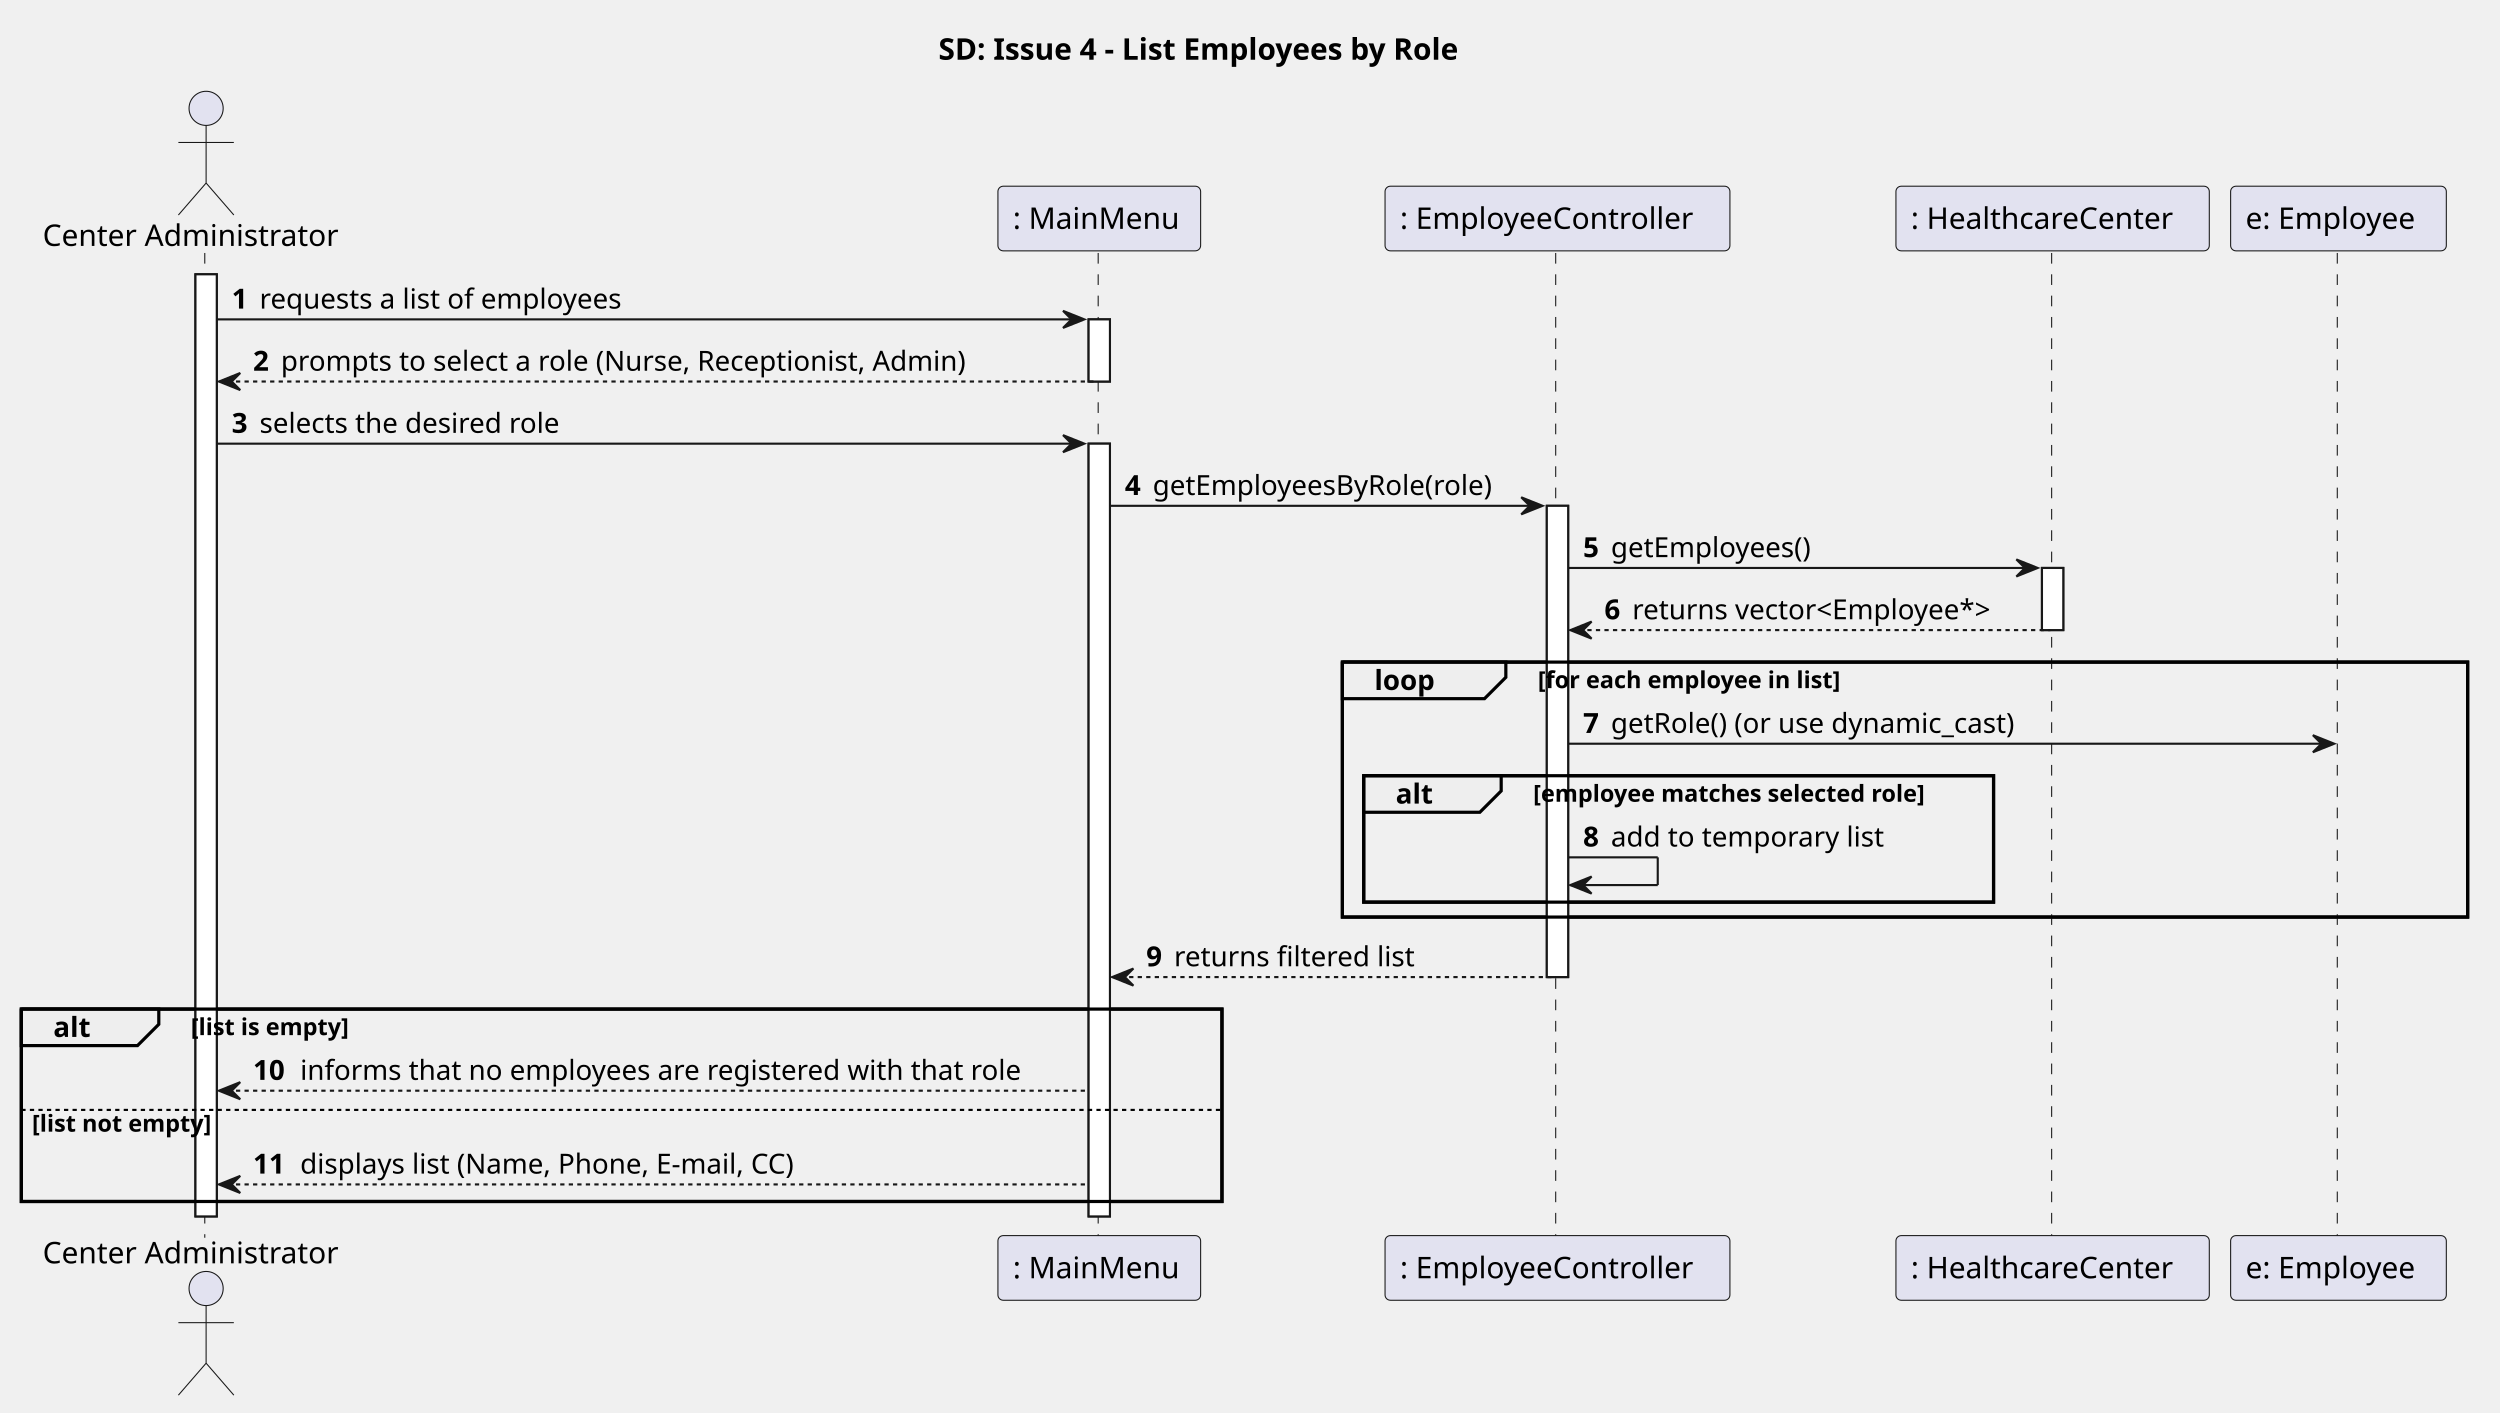
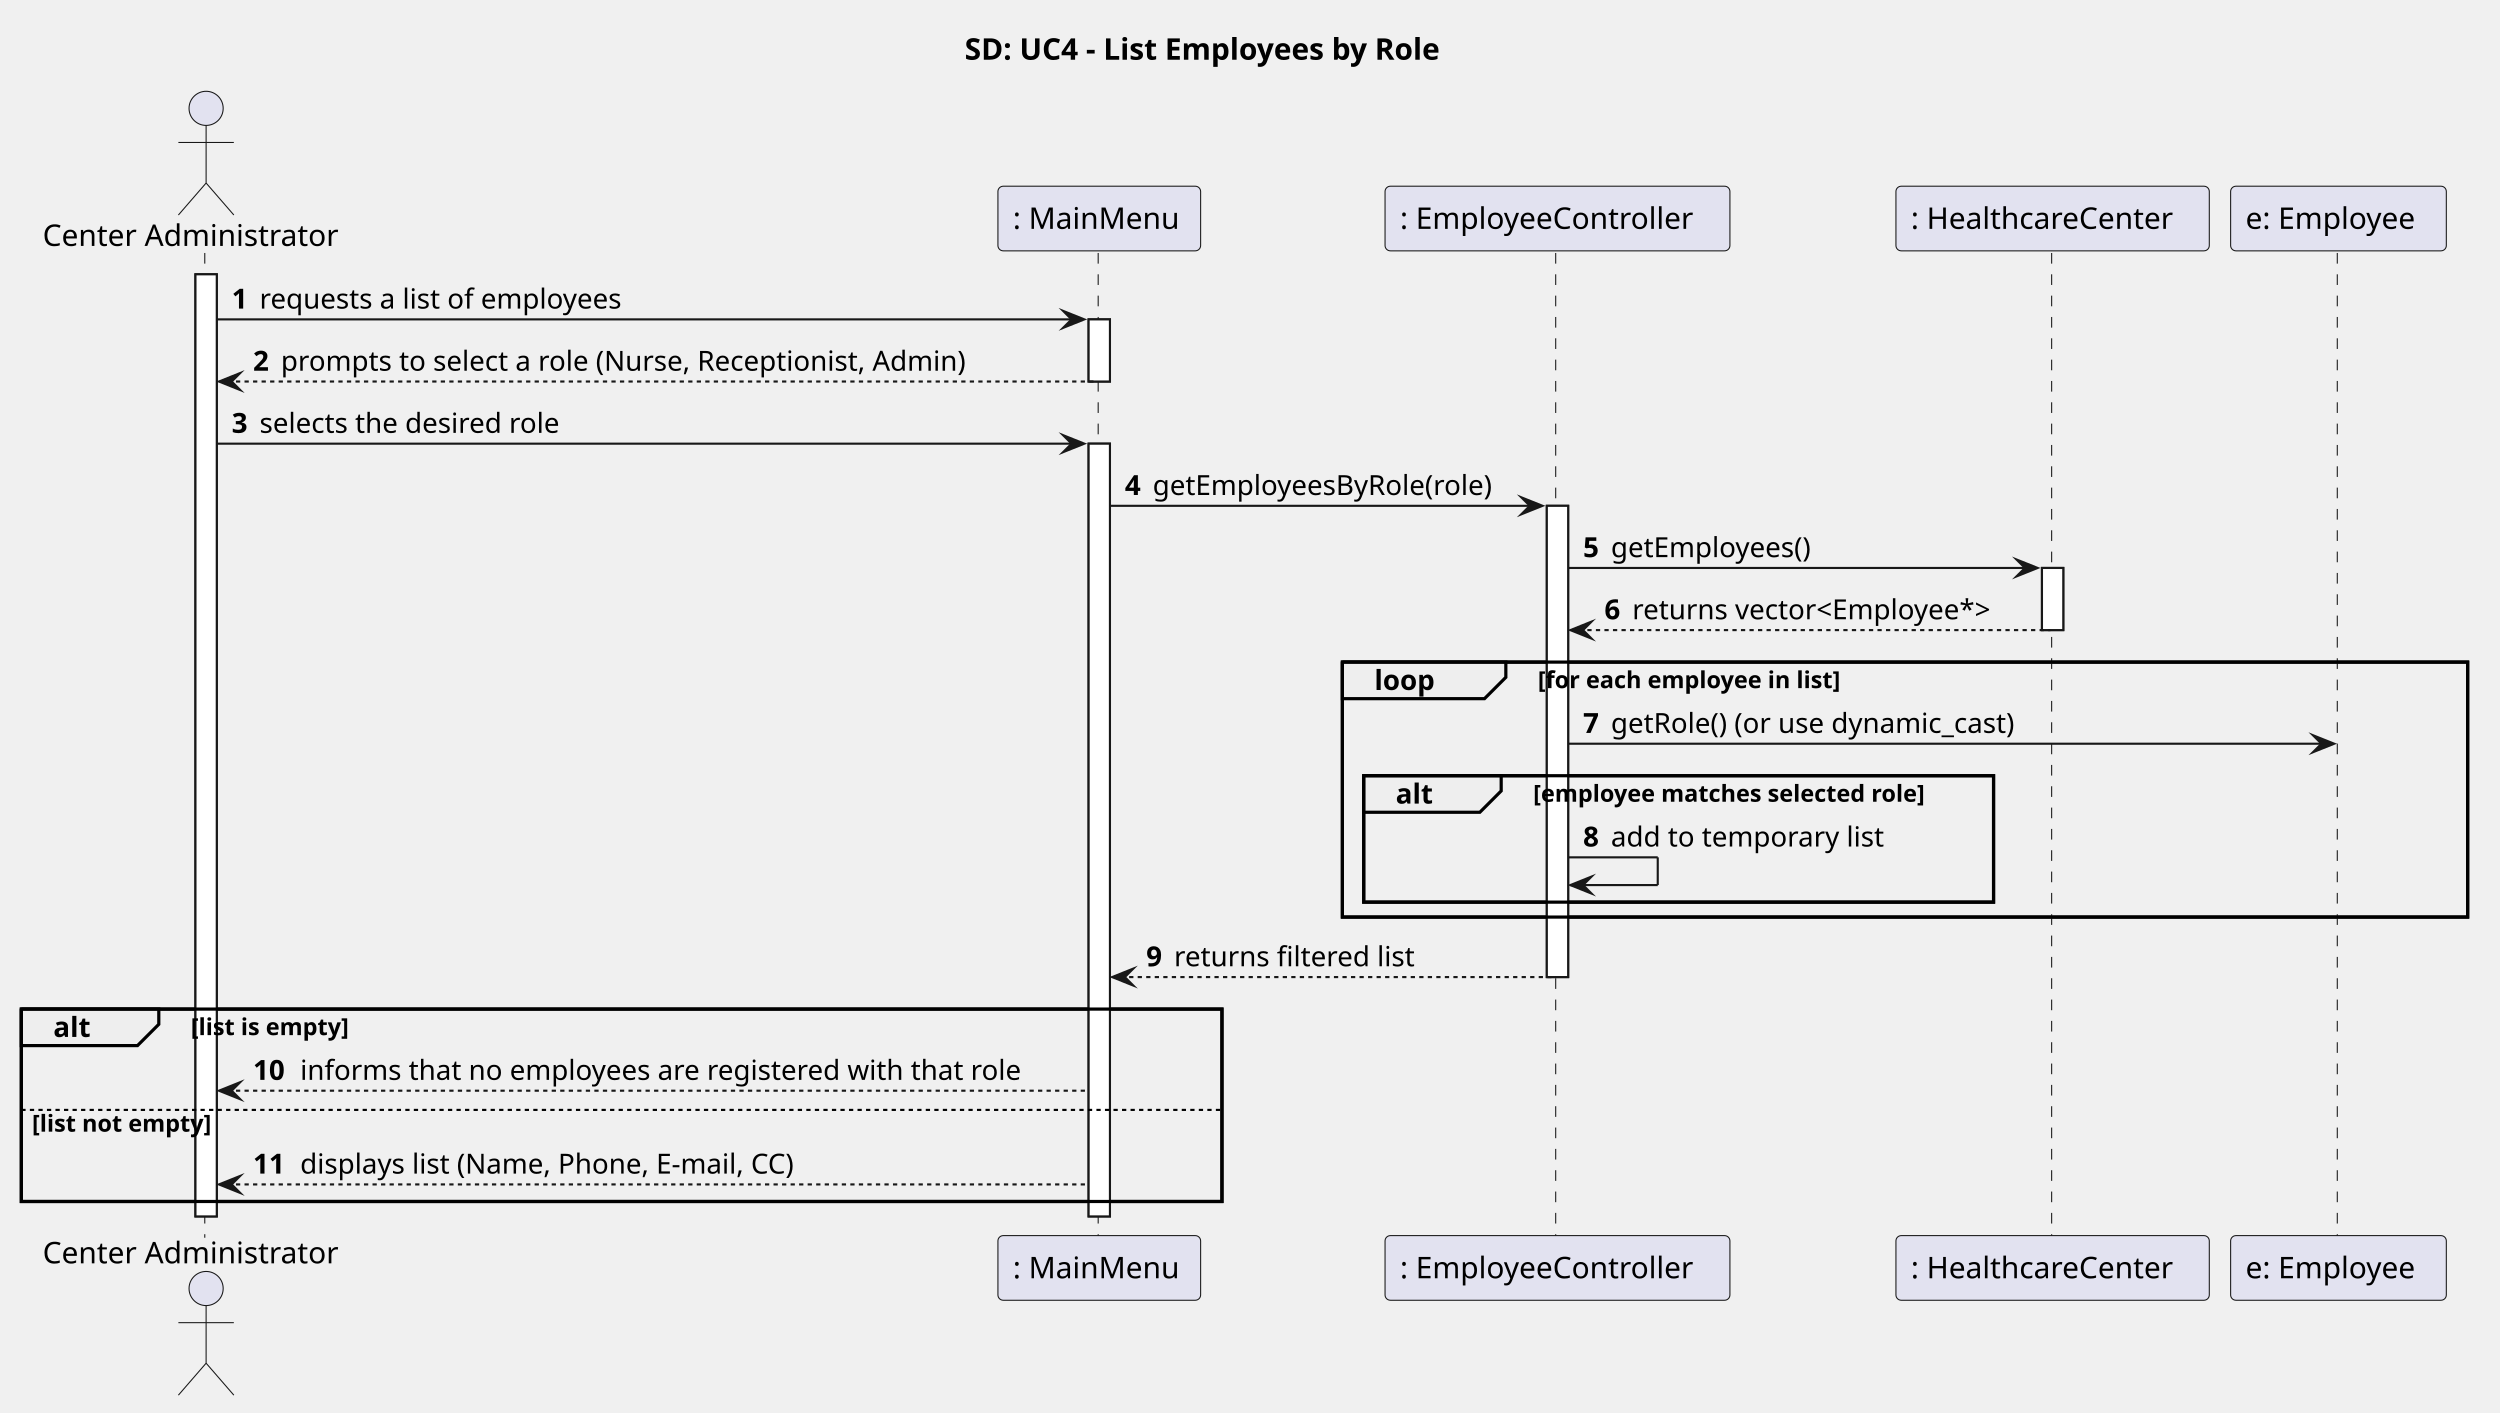
<svg xmlns="http://www.w3.org/2000/svg" contentStyleType="text/css" data-diagram-type="SEQUENCE" height="662px" preserveAspectRatio="none" style="width:1172px;height:662px;background:#FFFFFF;" version="1.1" viewBox="0 0 1172 662" width="1172px" zoomAndPan="magnify">
  <defs />
  <g>
    <g class="title" data-source-line="1">
-       <text fill="#000000" font-family="sans-serif" font-size="14" font-weight="700" lengthAdjust="spacing" textLength="285.934" x="439.951" y="27.995">SD: Issue 4 - List Employees by Role</text>
+       <text fill="#000000" font-family="sans-serif" font-size="14" font-weight="700" lengthAdjust="spacing" textLength="261.365" x="452.236" y="27.995">SD: UC4 - List Employees by Role</text>
    </g>
    <g>
      <rect fill="#FFFFFF" height="441.664" style="stroke:#181818;stroke-width:1;" width="10" x="91.626" y="128.594" />
    </g>
    <g>
      <rect fill="#FFFFFF" height="29.133" style="stroke:#181818;stroke-width:1;" width="10" x="510.34" y="149.727" />
    </g>
    <g>
      <rect fill="#FFFFFF" height="362.266" style="stroke:#181818;stroke-width:1;" width="10" x="510.34" y="207.992" />
    </g>
    <g>
      <rect fill="#FFFFFF" height="220.93" style="stroke:#181818;stroke-width:1;" width="10" x="725.149" y="237.125" />
    </g>
    <g>
      <rect fill="#FFFFFF" height="29.133" style="stroke:#181818;stroke-width:1;" width="10" x="957.267" y="266.258" />
    </g>
    <rect fill="none" height="119.531" style="stroke:#000000;stroke-width:1.5;" width="527.525" x="629.311" y="310.391" />
    <rect fill="none" height="59.266" style="stroke:#000000;stroke-width:1.5;" width="295.269" x="639.311" y="363.656" />
    <rect fill="none" height="90.203" style="stroke:#000000;stroke-width:1.5;" width="562.853" x="10" y="473.055" />
    <g class="participant-lifeline" data-entity-uid="part1" data-qualified-name="Admin" data-source-line="3" id="part1-lifeline">
      <g>
        <rect fill="#000000" fill-opacity="0" height="461.664" width="8" x="92.626" y="118.594" />
        <line style="stroke:#181818;stroke-width:0.5;stroke-dasharray:5,5;" x1="96" x2="96" y1="118.594" y2="580.258" />
      </g>
    </g>
    <g class="participant-lifeline" data-entity-uid="part2" data-qualified-name="UI" data-source-line="4" id="part2-lifeline">
      <g>
        <rect fill="#000000" fill-opacity="0" height="461.664" width="8" x="511.34" y="118.594" />
        <line style="stroke:#181818;stroke-width:0.5;stroke-dasharray:5,5;" x1="514.827" x2="514.827" y1="118.594" y2="580.258" />
      </g>
    </g>
    <g class="participant-lifeline" data-entity-uid="part3" data-qualified-name="CTRL" data-source-line="5" id="part3-lifeline">
      <g>
        <rect fill="#000000" fill-opacity="0" height="461.664" width="8" x="726.149" y="118.594" />
        <line style="stroke:#181818;stroke-width:0.5;stroke-dasharray:5,5;" x1="729.311" x2="729.311" y1="118.594" y2="580.258" />
      </g>
    </g>
    <g class="participant-lifeline" data-entity-uid="part4" data-qualified-name="HC" data-source-line="6" id="part4-lifeline">
      <g>
        <rect fill="#000000" fill-opacity="0" height="461.664" width="8" x="958.267" y="118.594" />
        <line style="stroke:#181818;stroke-width:0.5;stroke-dasharray:5,5;" x1="961.815" x2="961.815" y1="118.594" y2="580.258" />
      </g>
    </g>
    <g class="participant-lifeline" data-entity-uid="part5" data-qualified-name="E" data-source-line="7" id="part5-lifeline">
      <g>
        <rect fill="#000000" fill-opacity="0" height="461.664" width="8" x="1092.278" y="118.594" />
        <line style="stroke:#181818;stroke-width:0.5;stroke-dasharray:5,5;" x1="1095.719" x2="1095.719" y1="118.594" y2="580.258" />
      </g>
    </g>
    <g class="participant participant-head" data-entity-uid="part1" data-qualified-name="Admin" data-source-line="3" id="part1-head">
      <text fill="#000000" font-family="sans-serif" font-size="14" lengthAdjust="spacing" textLength="147.253" x="20" y="115.292">Center Administrator</text>
      <ellipse cx="96.626" cy="50.797" fill="#E2E2F0" rx="8" ry="8" style="stroke:#181818;stroke-width:0.5;" />
      <path d="M96.626,58.797 L96.626,85.797 M83.626,66.797 L109.626,66.797 M96.626,85.797 L83.626,100.797 M96.626,85.797 L109.626,100.797" fill="none" style="stroke:#181818;stroke-width:0.5;" />
    </g>
    <g class="participant participant-tail" data-entity-uid="part1" data-qualified-name="Admin" data-source-line="3" id="part1-tail">
      <text fill="#000000" font-family="sans-serif" font-size="14" lengthAdjust="spacing" textLength="147.253" x="20" y="592.253">Center Administrator</text>
      <ellipse cx="96.626" cy="604.055" fill="#E2E2F0" rx="8" ry="8" style="stroke:#181818;stroke-width:0.5;" />
      <path d="M96.626,612.055 L96.626,639.055 M83.626,620.055 L109.626,620.055 M96.626,639.055 L83.626,654.055 M96.626,639.055 L109.626,654.055" fill="none" style="stroke:#181818;stroke-width:0.5;" />
    </g>
    <g class="participant participant-head" data-entity-uid="part2" data-qualified-name="UI" data-source-line="4" id="part2-head">
      <rect fill="#E2E2F0" height="30.297" rx="2.5" ry="2.5" style="stroke:#181818;stroke-width:0.5;" width="95.026" x="467.827" y="87.297" />
      <text fill="#000000" font-family="sans-serif" font-size="14" lengthAdjust="spacing" textLength="81.026" x="474.827" y="107.292">: MainMenu</text>
    </g>
    <g class="participant participant-tail" data-entity-uid="part2" data-qualified-name="UI" data-source-line="4" id="part2-tail">
      <rect fill="#E2E2F0" height="30.297" rx="2.5" ry="2.5" style="stroke:#181818;stroke-width:0.5;" width="95.026" x="467.827" y="579.258" />
      <text fill="#000000" font-family="sans-serif" font-size="14" lengthAdjust="spacing" textLength="81.026" x="474.827" y="599.253">: MainMenu</text>
    </g>
    <g class="participant participant-head" data-entity-uid="part3" data-qualified-name="CTRL" data-source-line="5" id="part3-head">
      <rect fill="#E2E2F0" height="30.297" rx="2.5" ry="2.5" style="stroke:#181818;stroke-width:0.5;" width="161.677" x="649.311" y="87.297" />
      <text fill="#000000" font-family="sans-serif" font-size="14" lengthAdjust="spacing" textLength="147.677" x="656.311" y="107.292">: EmployeeController</text>
    </g>
    <g class="participant participant-tail" data-entity-uid="part3" data-qualified-name="CTRL" data-source-line="5" id="part3-tail">
      <rect fill="#E2E2F0" height="30.297" rx="2.5" ry="2.5" style="stroke:#181818;stroke-width:0.5;" width="161.677" x="649.311" y="579.258" />
      <text fill="#000000" font-family="sans-serif" font-size="14" lengthAdjust="spacing" textLength="147.677" x="656.311" y="599.253">: EmployeeController</text>
    </g>
    <g class="participant participant-head" data-entity-uid="part4" data-qualified-name="HC" data-source-line="6" id="part4-head">
      <rect fill="#E2E2F0" height="30.297" rx="2.5" ry="2.5" style="stroke:#181818;stroke-width:0.5;" width="146.904" x="888.815" y="87.297" />
      <text fill="#000000" font-family="sans-serif" font-size="14" lengthAdjust="spacing" textLength="132.904" x="895.815" y="107.292">: HealthcareCenter</text>
    </g>
    <g class="participant participant-tail" data-entity-uid="part4" data-qualified-name="HC" data-source-line="6" id="part4-tail">
      <rect fill="#E2E2F0" height="30.297" rx="2.5" ry="2.5" style="stroke:#181818;stroke-width:0.5;" width="146.904" x="888.815" y="579.258" />
      <text fill="#000000" font-family="sans-serif" font-size="14" lengthAdjust="spacing" textLength="132.904" x="895.815" y="599.253">: HealthcareCenter</text>
    </g>
    <g class="participant participant-head" data-entity-uid="part5" data-qualified-name="E" data-source-line="7" id="part5-head">
      <rect fill="#E2E2F0" height="30.297" rx="2.5" ry="2.5" style="stroke:#181818;stroke-width:0.5;" width="101.117" x="1045.719" y="87.297" />
      <text fill="#000000" font-family="sans-serif" font-size="14" lengthAdjust="spacing" textLength="87.117" x="1052.719" y="107.292">e: Employee</text>
    </g>
    <g class="participant participant-tail" data-entity-uid="part5" data-qualified-name="E" data-source-line="7" id="part5-tail">
      <rect fill="#E2E2F0" height="30.297" rx="2.5" ry="2.5" style="stroke:#181818;stroke-width:0.5;" width="101.117" x="1045.719" y="579.258" />
      <text fill="#000000" font-family="sans-serif" font-size="14" lengthAdjust="spacing" textLength="87.117" x="1052.719" y="599.253">e: Employee</text>
    </g>
    <g>
      <rect fill="#FFFFFF" height="441.664" style="stroke:#181818;stroke-width:1;" width="10" x="91.626" y="128.594" />
    </g>
    <g>
      <rect fill="#FFFFFF" height="29.133" style="stroke:#181818;stroke-width:1;" width="10" x="510.34" y="149.727" />
    </g>
    <g>
      <rect fill="#FFFFFF" height="362.266" style="stroke:#181818;stroke-width:1;" width="10" x="510.34" y="207.992" />
    </g>
    <g>
      <rect fill="#FFFFFF" height="220.93" style="stroke:#181818;stroke-width:1;" width="10" x="725.149" y="237.125" />
    </g>
    <g>
      <rect fill="#FFFFFF" height="29.133" style="stroke:#181818;stroke-width:1;" width="10" x="957.267" y="266.258" />
    </g>
    <g class="message" data-entity-1="part1" data-entity-2="part2" data-source-line="12" id="msg1">
-       <polygon fill="#181818" points="498.34,145.727,508.34,149.727,498.34,153.727,502.34,149.727" style="stroke:#181818;stroke-width:1;" />
+       <polygon fill="#181818" points="498.34,145.727,508.34,149.727,498.34,153.727,502.34,149.727" style="stroke:#181818;stroke-width:1;stroke-linejoin:miter;stroke-miterlimit:10;" />
      <line style="stroke:#181818;stroke-width:1;" x1="101.626" x2="504.34" y1="149.727" y2="149.727" />
      <text fill="#000000" font-family="sans-serif" font-size="13" font-weight="700" lengthAdjust="spacing" textLength="9.045" x="108.626" y="144.661">1</text>
      <text fill="#000000" font-family="sans-serif" font-size="13" lengthAdjust="spacing" textLength="183.536" x="121.672" y="144.661">requests a list of employees</text>
    </g>
    <g class="message" data-entity-1="part2" data-entity-2="part1" data-source-line="15" id="msg2">
-       <polygon fill="#181818" points="112.626,174.859,102.626,178.859,112.626,182.859,108.626,178.859" style="stroke:#181818;stroke-width:1;" />
+       <polygon fill="#181818" points="112.626,174.859,102.626,178.859,112.626,182.859,108.626,178.859" style="stroke:#181818;stroke-width:1;stroke-linejoin:miter;stroke-miterlimit:10;" />
      <line style="stroke:#181818;stroke-width:1;stroke-dasharray:2,2;" x1="106.626" x2="514.34" y1="178.859" y2="178.859" />
      <text fill="#000000" font-family="sans-serif" font-size="13" font-weight="700" lengthAdjust="spacing" textLength="9.045" x="118.626" y="173.793">2</text>
      <text fill="#000000" font-family="sans-serif" font-size="13" lengthAdjust="spacing" textLength="346.772" x="131.672" y="173.793">prompts to select a role (Nurse, Receptionist, Admin)</text>
    </g>
    <g class="message" data-entity-1="part1" data-entity-2="part2" data-source-line="18" id="msg3">
-       <polygon fill="#181818" points="498.34,203.992,508.34,207.992,498.34,211.992,502.34,207.992" style="stroke:#181818;stroke-width:1;" />
+       <polygon fill="#181818" points="498.34,203.992,508.34,207.992,498.34,211.992,502.34,207.992" style="stroke:#181818;stroke-width:1;stroke-linejoin:miter;stroke-miterlimit:10;" />
      <line style="stroke:#181818;stroke-width:1;" x1="101.626" x2="504.34" y1="207.992" y2="207.992" />
      <text fill="#000000" font-family="sans-serif" font-size="13" font-weight="700" lengthAdjust="spacing" textLength="9.045" x="108.626" y="202.926">3</text>
      <text fill="#000000" font-family="sans-serif" font-size="13" lengthAdjust="spacing" textLength="152.268" x="121.672" y="202.926">selects the desired role</text>
    </g>
    <g class="message" data-entity-1="part2" data-entity-2="part3" data-source-line="21" id="msg4">
-       <polygon fill="#181818" points="713.149,233.125,723.149,237.125,713.149,241.125,717.149,237.125" style="stroke:#181818;stroke-width:1;" />
+       <polygon fill="#181818" points="713.149,233.125,723.149,237.125,713.149,241.125,717.149,237.125" style="stroke:#181818;stroke-width:1;stroke-linejoin:miter;stroke-miterlimit:10;" />
      <line style="stroke:#181818;stroke-width:1;" x1="520.34" x2="719.149" y1="237.125" y2="237.125" />
      <text fill="#000000" font-family="sans-serif" font-size="13" font-weight="700" lengthAdjust="spacing" textLength="9.045" x="527.34" y="232.059">4</text>
      <text fill="#000000" font-family="sans-serif" font-size="13" lengthAdjust="spacing" textLength="172.764" x="540.385" y="232.059">getEmployeesByRole(role)</text>
    </g>
    <g class="message" data-entity-1="part3" data-entity-2="part4" data-source-line="24" id="msg5">
-       <polygon fill="#181818" points="945.267,262.258,955.267,266.258,945.267,270.258,949.267,266.258" style="stroke:#181818;stroke-width:1;" />
+       <polygon fill="#181818" points="945.267,262.258,955.267,266.258,945.267,270.258,949.267,266.258" style="stroke:#181818;stroke-width:1;stroke-linejoin:miter;stroke-miterlimit:10;" />
      <line style="stroke:#181818;stroke-width:1;" x1="735.149" x2="951.267" y1="266.258" y2="266.258" />
      <text fill="#000000" font-family="sans-serif" font-size="13" font-weight="700" lengthAdjust="spacing" textLength="9.045" x="742.149" y="261.192">5</text>
      <text fill="#000000" font-family="sans-serif" font-size="13" lengthAdjust="spacing" textLength="102.648" x="755.195" y="261.192">getEmployees()</text>
    </g>
    <g class="message" data-entity-1="part4" data-entity-2="part3" data-source-line="26" id="msg6">
-       <polygon fill="#181818" points="746.149,291.391,736.149,295.391,746.149,299.391,742.149,295.391" style="stroke:#181818;stroke-width:1;" />
+       <polygon fill="#181818" points="746.149,291.391,736.149,295.391,746.149,299.391,742.149,295.391" style="stroke:#181818;stroke-width:1;stroke-linejoin:miter;stroke-miterlimit:10;" />
      <line style="stroke:#181818;stroke-width:1;stroke-dasharray:2,2;" x1="740.149" x2="961.267" y1="295.391" y2="295.391" />
      <text fill="#000000" font-family="sans-serif" font-size="13" font-weight="700" lengthAdjust="spacing" textLength="9.045" x="752.149" y="290.325">6</text>
      <text fill="#000000" font-family="sans-serif" font-size="13" lengthAdjust="spacing" textLength="185.072" x="765.195" y="290.325">returns vector&lt;Employee*&gt;</text>
    </g>
    <path d="M629.311,310.391 L705.935,310.391 L705.935,317.523 L695.935,327.523 L629.311,327.523 L629.311,310.391" fill="#EEEEEE" style="stroke:#000000;stroke-width:1.5;" />
    <rect fill="none" height="119.531" style="stroke:#000000;stroke-width:1.5;" width="527.525" x="629.311" y="310.391" />
    <text fill="#000000" font-family="sans-serif" font-size="13" font-weight="700" lengthAdjust="spacing" textLength="31.624" x="644.311" y="323.457">loop</text>
    <text fill="#000000" font-family="sans-serif" font-size="11" font-weight="700" lengthAdjust="spacing" textLength="163.539" x="720.935" y="322.601">[for each employee in list]</text>
    <g class="message" data-entity-1="part3" data-entity-2="part5" data-source-line="30" id="msg7">
-       <polygon fill="#181818" points="1084.278,344.656,1094.278,348.656,1084.278,352.656,1088.278,348.656" style="stroke:#181818;stroke-width:1;" />
+       <polygon fill="#181818" points="1084.278,344.656,1094.278,348.656,1084.278,352.656,1088.278,348.656" style="stroke:#181818;stroke-width:1;stroke-linejoin:miter;stroke-miterlimit:10;" />
      <line style="stroke:#181818;stroke-width:1;" x1="735.149" x2="1090.278" y1="348.656" y2="348.656" />
      <text fill="#000000" font-family="sans-serif" font-size="13" font-weight="700" lengthAdjust="spacing" textLength="9.045" x="742.149" y="343.59">7</text>
      <text fill="#000000" font-family="sans-serif" font-size="13" lengthAdjust="spacing" textLength="207.994" x="755.195" y="343.59">getRole() (or use dynamic_cast)</text>
    </g>
    <path d="M639.311,363.656 L703.754,363.656 L703.754,370.789 L693.754,380.789 L639.311,380.789 L639.311,363.656" fill="#EEEEEE" style="stroke:#000000;stroke-width:1.5;" />
    <rect fill="none" height="59.266" style="stroke:#000000;stroke-width:1.5;" width="295.269" x="639.311" y="363.656" />
    <text fill="#000000" font-family="sans-serif" font-size="13" font-weight="700" lengthAdjust="spacing" textLength="19.443" x="654.311" y="376.723">alt</text>
    <text fill="#000000" font-family="sans-serif" font-size="11" font-weight="700" lengthAdjust="spacing" textLength="210.826" x="718.754" y="375.867">[employee matches selected role]</text>
    <g class="message" data-entity-1="part3" data-entity-2="part3" data-source-line="33" id="msg8">
      <line style="stroke:#181818;stroke-width:1;" x1="735.149" x2="777.149" y1="401.922" y2="401.922" />
      <line style="stroke:#181818;stroke-width:1;" x1="777.149" x2="777.149" y1="401.922" y2="414.922" />
      <line style="stroke:#181818;stroke-width:1;" x1="736.149" x2="777.149" y1="414.922" y2="414.922" />
-       <polygon fill="#181818" points="746.149,410.922,736.149,414.922,746.149,418.922,742.149,414.922" style="stroke:#181818;stroke-width:1;" />
+       <polygon fill="#181818" points="746.149,410.922,736.149,414.922,746.149,418.922,742.149,414.922" style="stroke:#181818;stroke-width:1;stroke-linejoin:miter;stroke-miterlimit:10;" />
      <text fill="#000000" font-family="sans-serif" font-size="13" font-weight="700" lengthAdjust="spacing" textLength="9.045" x="742.149" y="396.856">8</text>
      <text fill="#000000" font-family="sans-serif" font-size="13" lengthAdjust="spacing" textLength="137.325" x="755.195" y="396.856">add to temporary list</text>
    </g>
    <g class="message" data-entity-1="part3" data-entity-2="part2" data-source-line="37" id="msg9">
-       <polygon fill="#181818" points="531.34,454.055,521.34,458.055,531.34,462.055,527.34,458.055" style="stroke:#181818;stroke-width:1;" />
+       <polygon fill="#181818" points="531.34,454.055,521.34,458.055,531.34,462.055,527.34,458.055" style="stroke:#181818;stroke-width:1;stroke-linejoin:miter;stroke-miterlimit:10;" />
      <line style="stroke:#181818;stroke-width:1;stroke-dasharray:2,2;" x1="525.34" x2="729.149" y1="458.055" y2="458.055" />
      <text fill="#000000" font-family="sans-serif" font-size="13" font-weight="700" lengthAdjust="spacing" textLength="9.045" x="537.34" y="452.989">9</text>
      <text fill="#000000" font-family="sans-serif" font-size="13" lengthAdjust="spacing" textLength="120.885" x="550.385" y="452.989">returns filtered list</text>
    </g>
    <path d="M10,473.055 L74.443,473.055 L74.443,480.188 L64.443,490.188 L10,490.188 L10,473.055" fill="#EEEEEE" style="stroke:#000000;stroke-width:1.5;" />
    <rect fill="none" height="90.203" style="stroke:#000000;stroke-width:1.5;" width="562.853" x="10" y="473.055" />
    <text fill="#000000" font-family="sans-serif" font-size="13" font-weight="700" lengthAdjust="spacing" textLength="19.443" x="25" y="486.122">alt</text>
    <text fill="#000000" font-family="sans-serif" font-size="11" font-weight="700" lengthAdjust="spacing" textLength="86.603" x="89.443" y="485.265">[list is empty]</text>
    <g class="message" data-entity-1="part2" data-entity-2="part1" data-source-line="42" id="msg10">
-       <polygon fill="#181818" points="112.626,507.32,102.626,511.32,112.626,515.32,108.626,511.32" style="stroke:#181818;stroke-width:1;" />
+       <polygon fill="#181818" points="112.626,507.32,102.626,511.32,112.626,515.32,108.626,511.32" style="stroke:#181818;stroke-width:1;stroke-linejoin:miter;stroke-miterlimit:10;" />
      <line style="stroke:#181818;stroke-width:1;stroke-dasharray:2,2;" x1="106.626" x2="509.34" y1="511.32" y2="511.32" />
      <text fill="#000000" font-family="sans-serif" font-size="13" font-weight="700" lengthAdjust="spacing" textLength="18.091" x="118.626" y="506.254">10</text>
      <text fill="#000000" font-family="sans-serif" font-size="13" lengthAdjust="spacing" textLength="362.623" x="140.717" y="506.254">informs that no employees are registered with that role</text>
    </g>
    <line style="stroke:#000000;stroke-width:1;stroke-dasharray:2,2;" x1="10" x2="572.853" y1="520.32" y2="520.32" />
    <text fill="#000000" font-family="sans-serif" font-size="11" font-weight="700" lengthAdjust="spacing" textLength="96.932" x="15" y="530.531">[list not empty]</text>
    <g class="message" data-entity-1="part2" data-entity-2="part1" data-source-line="44" id="msg11">
-       <polygon fill="#181818" points="112.626,551.258,102.626,555.258,112.626,559.258,108.626,555.258" style="stroke:#181818;stroke-width:1;" />
+       <polygon fill="#181818" points="112.626,551.258,102.626,555.258,112.626,559.258,108.626,555.258" style="stroke:#181818;stroke-width:1;stroke-linejoin:miter;stroke-miterlimit:10;" />
      <line style="stroke:#181818;stroke-width:1;stroke-dasharray:2,2;" x1="106.626" x2="509.34" y1="555.258" y2="555.258" />
      <text fill="#000000" font-family="sans-serif" font-size="13" font-weight="700" lengthAdjust="spacing" textLength="18.091" x="118.626" y="550.192">11</text>
      <text fill="#000000" font-family="sans-serif" font-size="13" lengthAdjust="spacing" textLength="252.764" x="140.717" y="550.192">displays list (Name, Phone, E-mail, CC)</text>
    </g>
  </g>
</svg>
